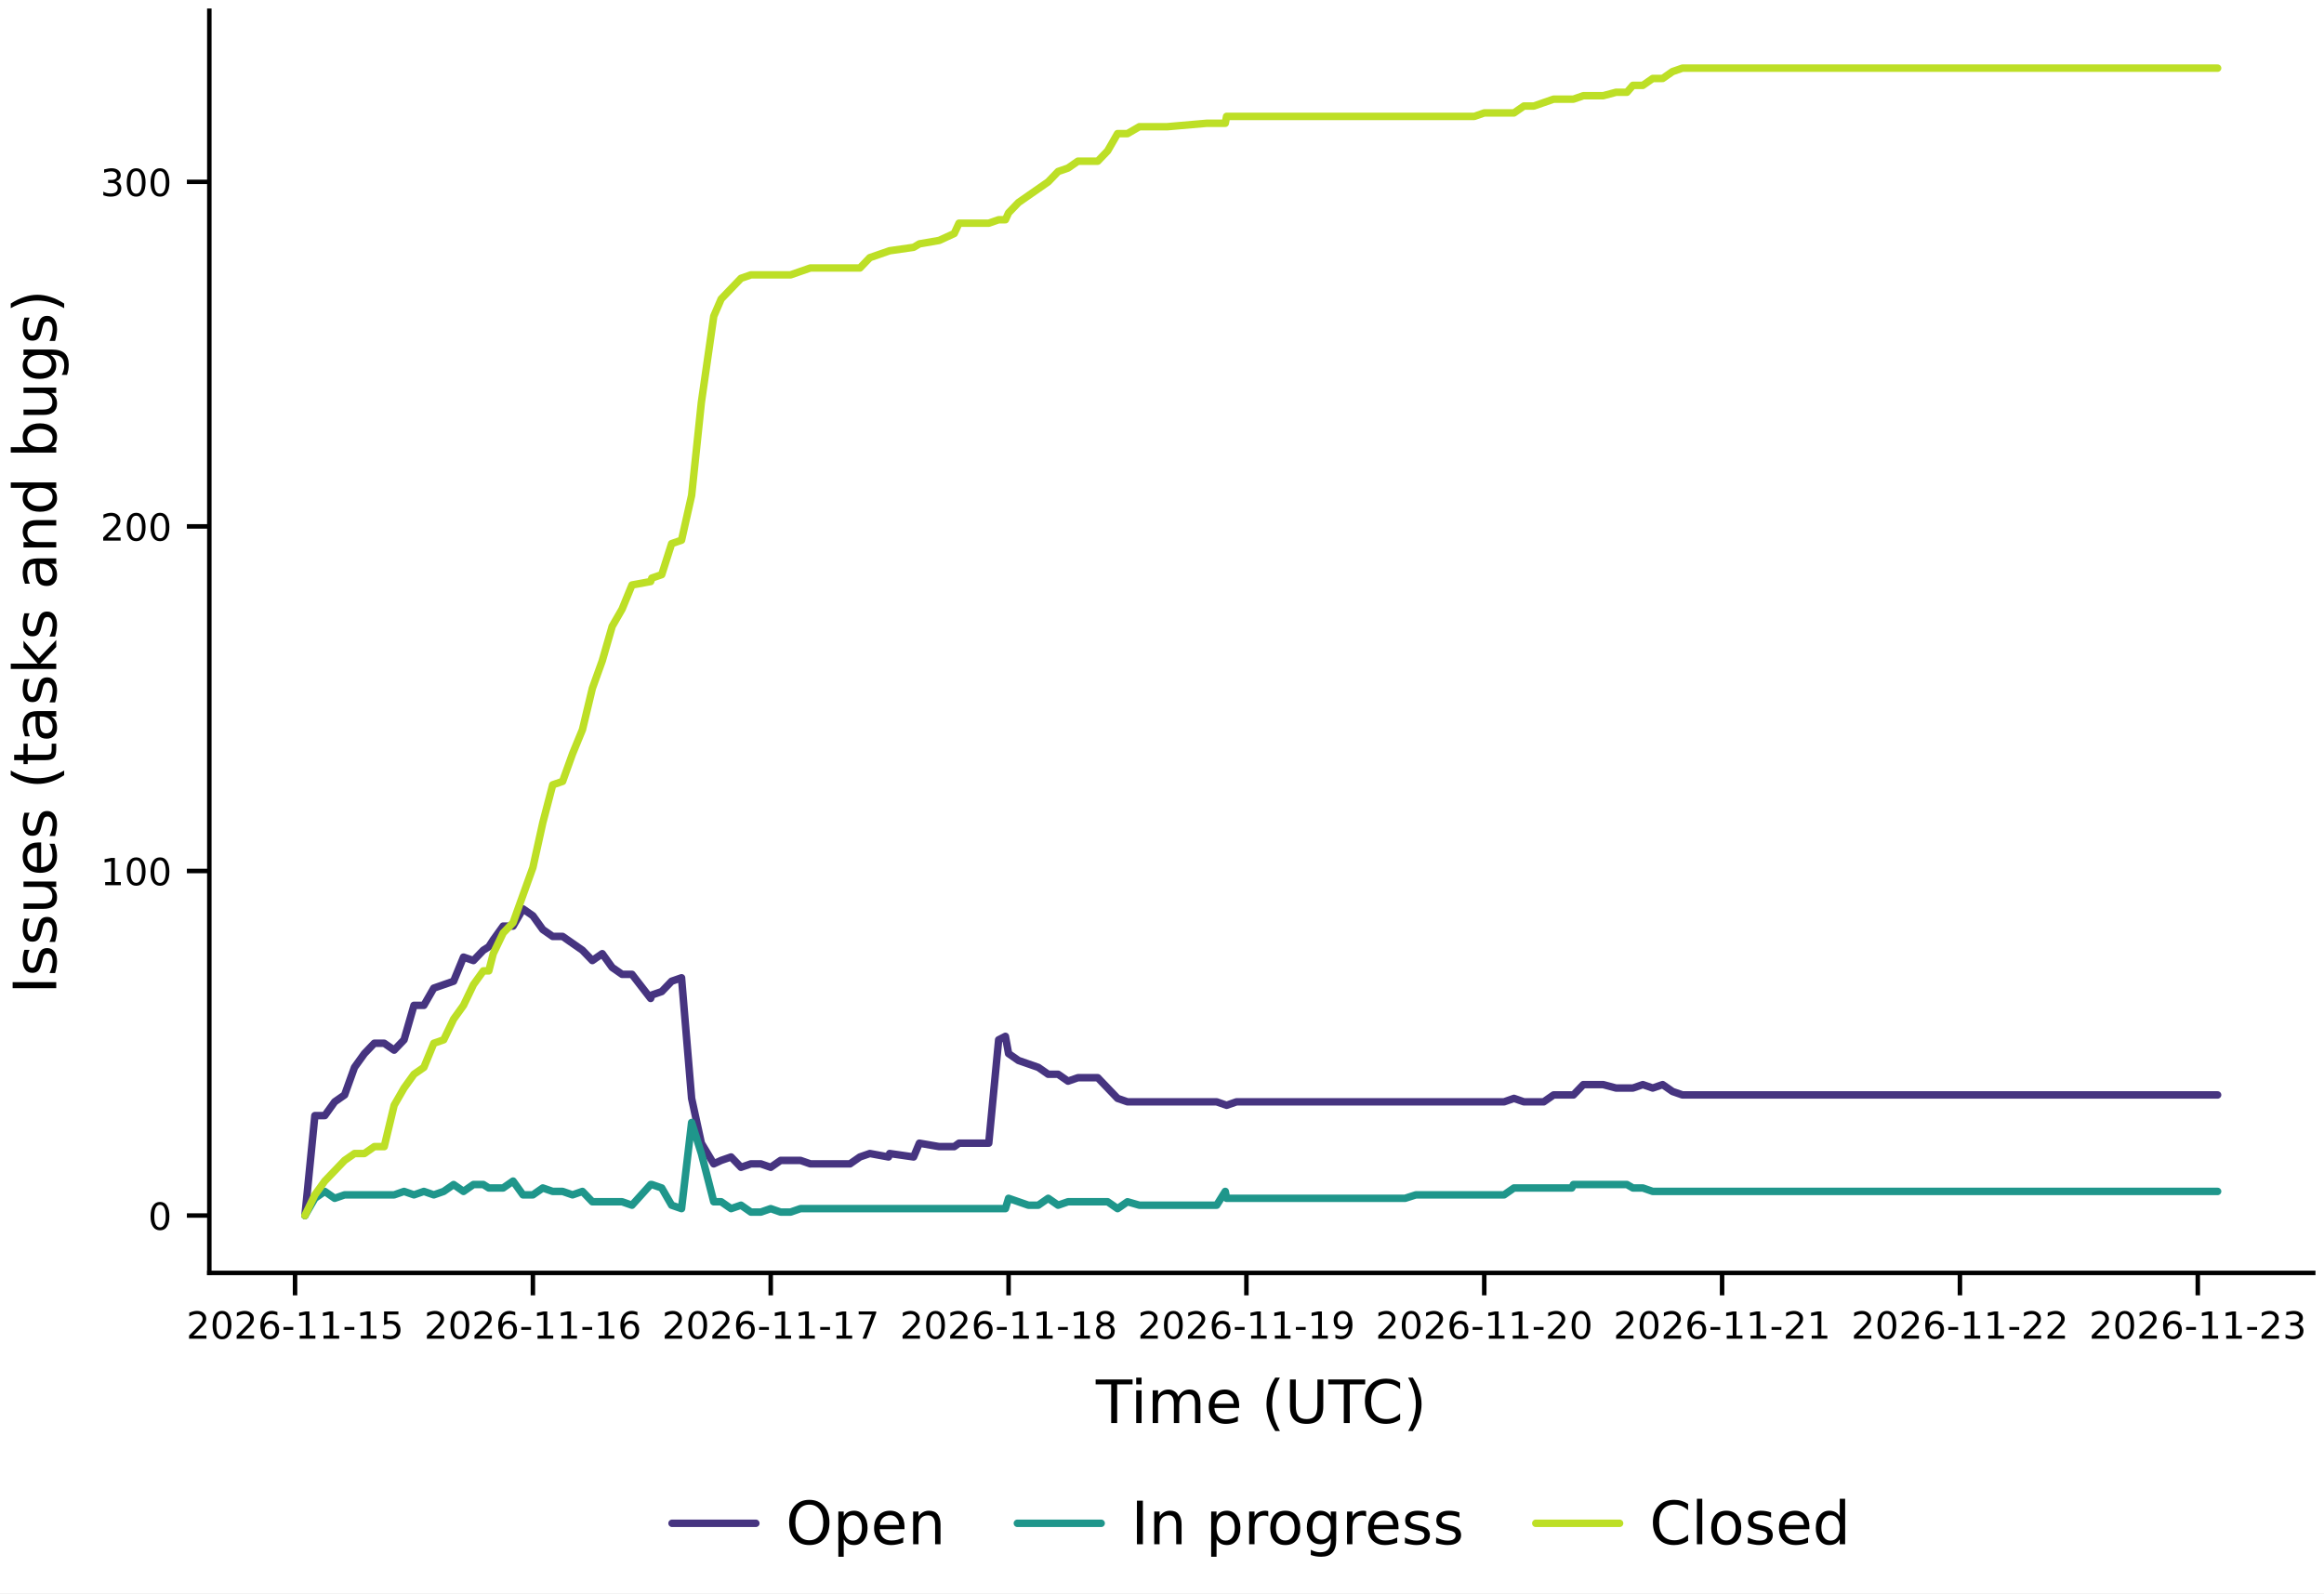
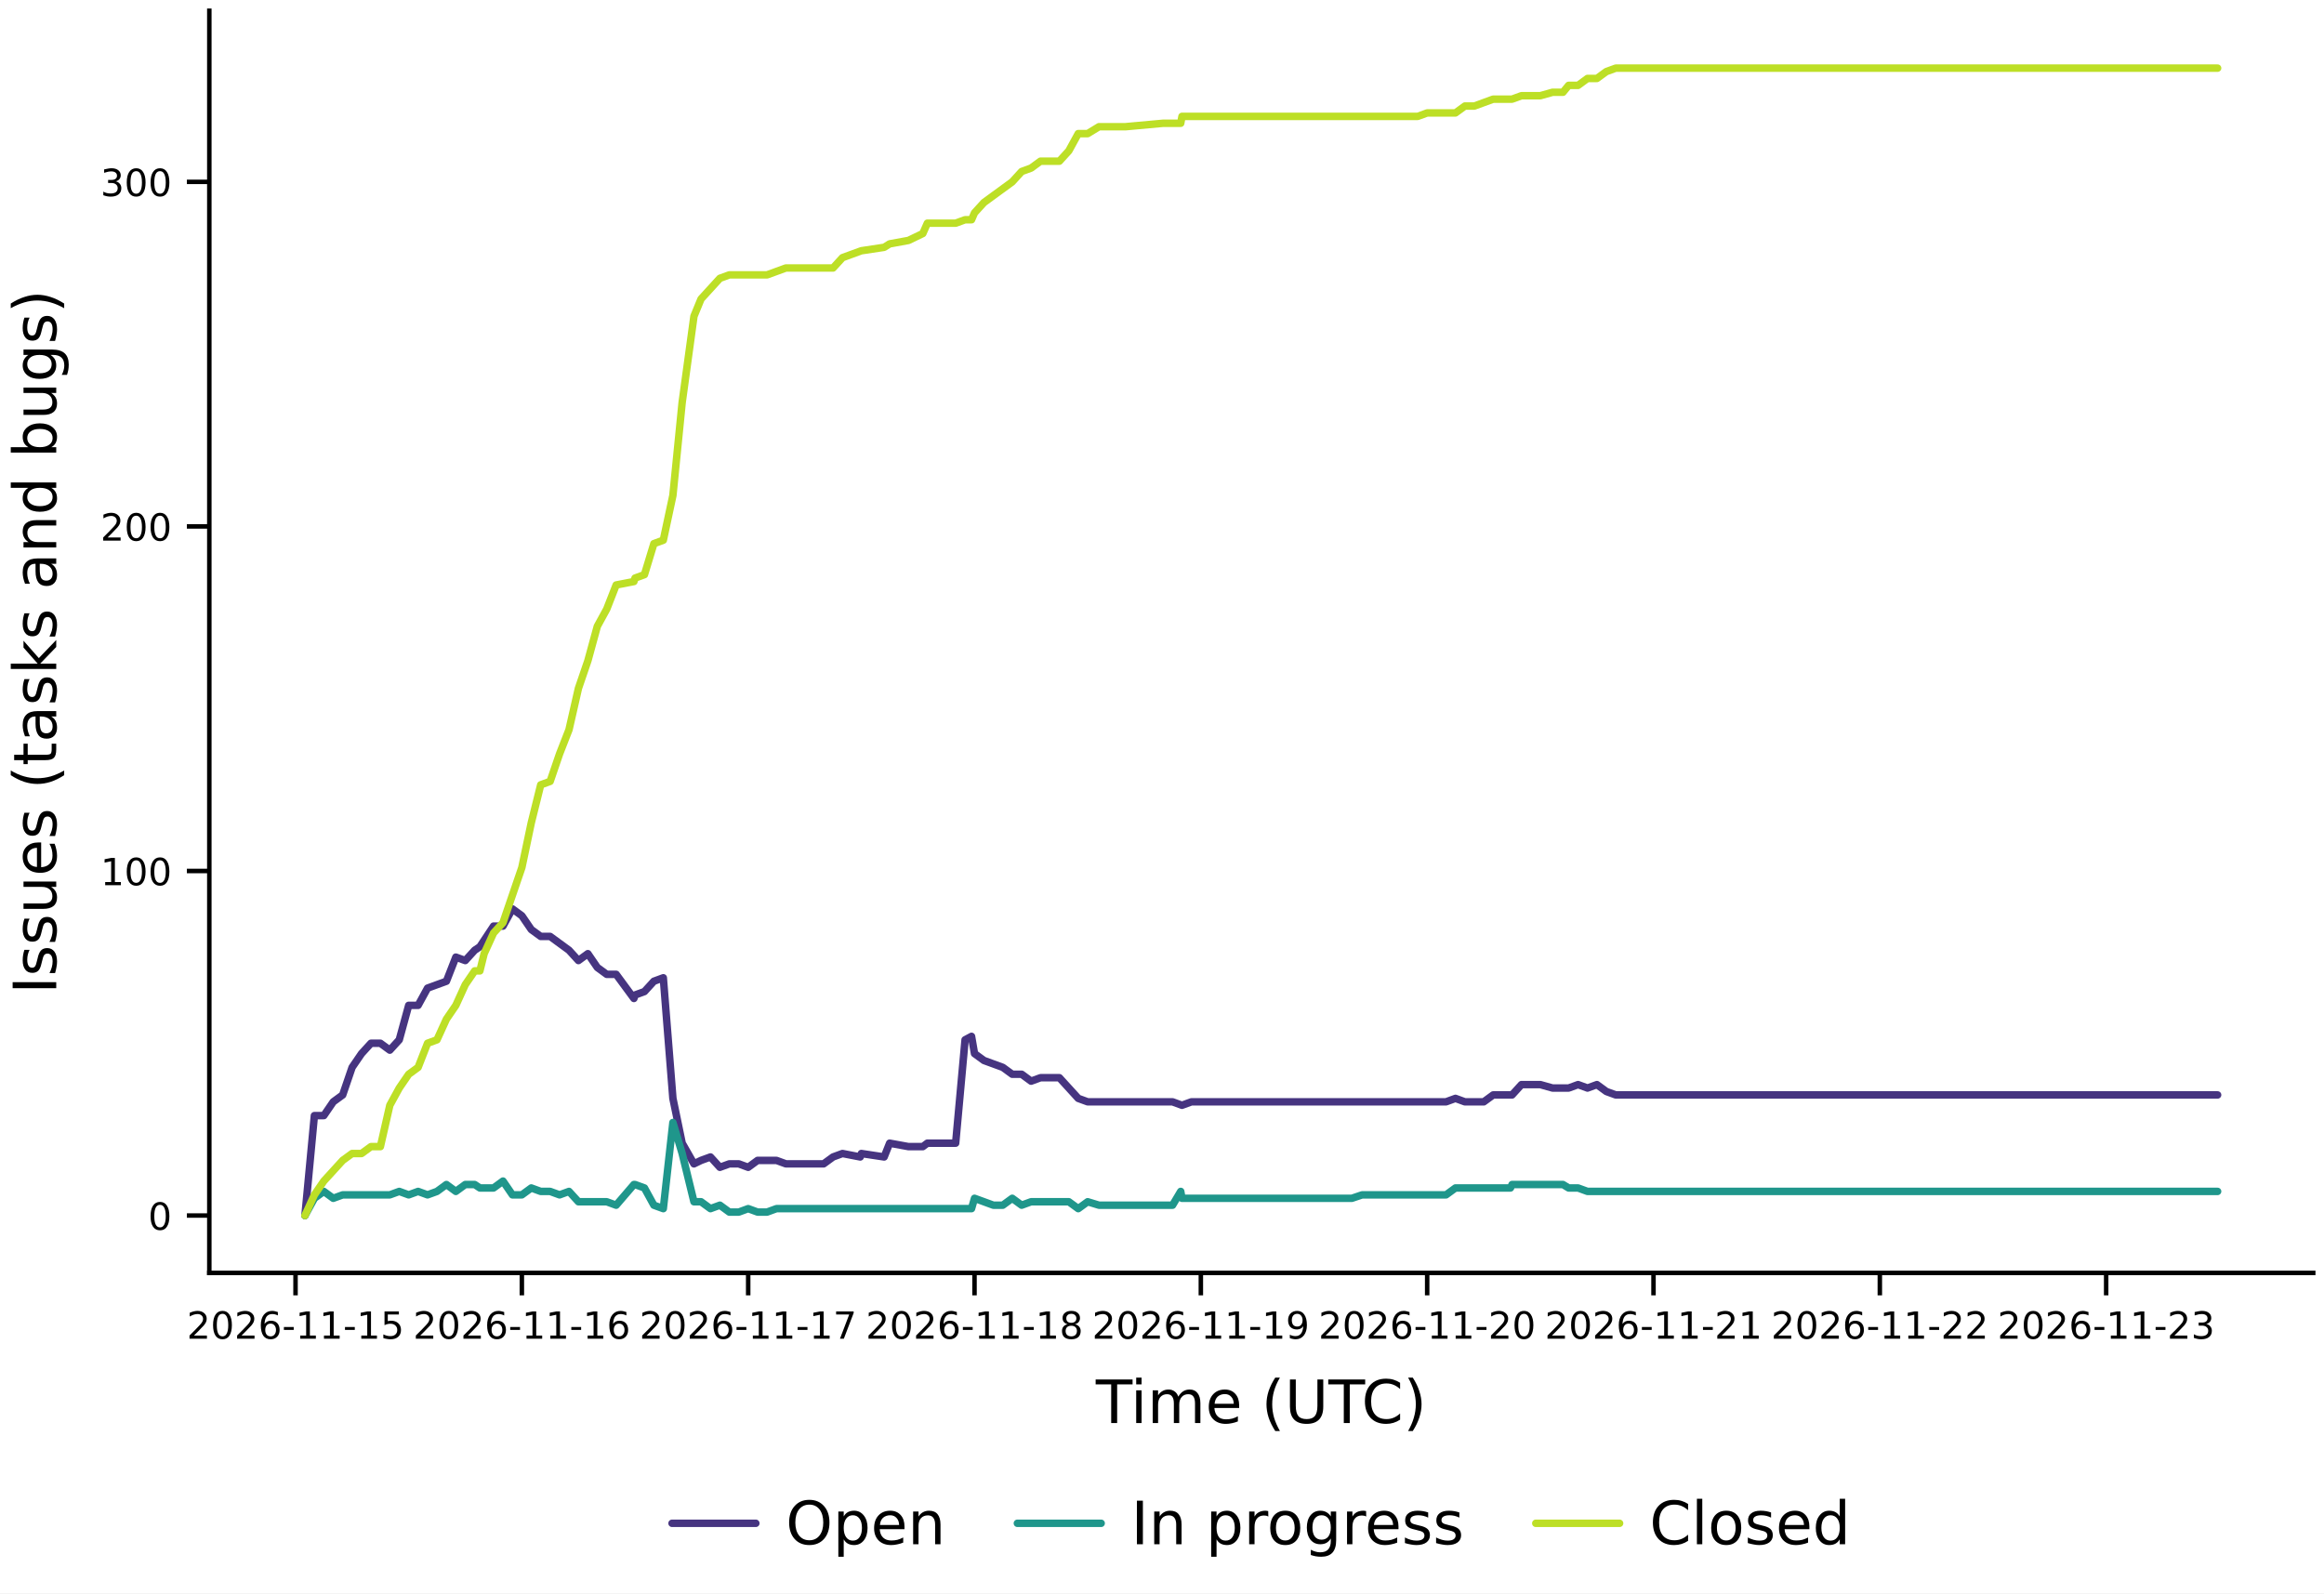
<svg xmlns="http://www.w3.org/2000/svg" xmlns:xlink="http://www.w3.org/1999/xlink" width="310.696pt" height="213.046pt" viewBox="0 0 310.696 213.046" version="1.1">
  <defs>
    <style type="text/css">*{stroke-linejoin: round; stroke-linecap: butt}</style>
  </defs>
  <g id="figure_1">
    <g id="patch_1">
      <path d="M -0 213.046  L 310.696 213.046  L 310.696 0  L -0 0  z " style="fill: #ffffff" />
    </g>
    <g id="axes_1">
      <g id="patch_2">
        <path d="M 27.984 170.203  L 309.256 170.203  L 309.256 1.44  L 27.984 1.44  z " style="fill: #ffffff" />
      </g>
      <g id="matplotlib.axis_1">
        <g id="xtick_1">
          <g id="line2d_1">
            <defs>
-               <path id="md0f4a58e45" d="M 0 0  L 0 3  " style="stroke: #000000; stroke-width: 0.6" />
+               <path id="m32c08019b4" d="M 0 0  L 0 3  " style="stroke: #000000; stroke-width: 0.6" />
            </defs>
            <g>
-               <use xlink:href="#md0f4a58e45" x="39.445" y="170.203" style="stroke: #000000; stroke-width: 0.6" />
+               <use xlink:href="#m32c08019b4" x="39.509" y="170.203" style="stroke: #000000; stroke-width: 0.6" />
            </g>
          </g>
          <g id="text_1">
-             <text style="font-size: 5px; font-family: 'DejaVu Sans', sans-serif; text-anchor: middle" x="39.445" y="179.002" transform="rotate(-0 39.44456 179.0017)">2026-11-15</text>
+             <text style="font-size: 5px; font-family: 'DejaVu Sans', sans-serif; text-anchor: middle" x="39.509" y="179.002" transform="rotate(-0 39.50869 179.0017)">2026-11-15</text>
          </g>
        </g>
        <g id="xtick_2">
          <g id="line2d_2">
            <g>
-               <use xlink:href="#md0f4a58e45" x="71.242" y="170.203" style="stroke: #000000; stroke-width: 0.6" />
+               <use xlink:href="#m32c08019b4" x="69.767" y="170.203" style="stroke: #000000; stroke-width: 0.6" />
            </g>
          </g>
          <g id="text_2">
-             <text style="font-size: 5px; font-family: 'DejaVu Sans', sans-serif; text-anchor: middle" x="71.242" y="179.002" transform="rotate(-0 71.24162 179.0017)">2026-11-16</text>
+             <text style="font-size: 5px; font-family: 'DejaVu Sans', sans-serif; text-anchor: middle" x="69.767" y="179.002" transform="rotate(-0 69.76671 179.0017)">2026-11-16</text>
          </g>
        </g>
        <g id="xtick_3">
          <g id="line2d_3">
            <g>
-               <use xlink:href="#md0f4a58e45" x="103.039" y="170.203" style="stroke: #000000; stroke-width: 0.6" />
+               <use xlink:href="#m32c08019b4" x="100.025" y="170.203" style="stroke: #000000; stroke-width: 0.6" />
            </g>
          </g>
          <g id="text_3">
-             <text style="font-size: 5px; font-family: 'DejaVu Sans', sans-serif; text-anchor: middle" x="103.039" y="179.002" transform="rotate(-0 103.0387 179.0017)">2026-11-17</text>
+             <text style="font-size: 5px; font-family: 'DejaVu Sans', sans-serif; text-anchor: middle" x="100.025" y="179.002" transform="rotate(-0 100.0247 179.0017)">2026-11-17</text>
          </g>
        </g>
        <g id="xtick_4">
          <g id="line2d_4">
            <g>
-               <use xlink:href="#md0f4a58e45" x="134.836" y="170.203" style="stroke: #000000; stroke-width: 0.6" />
+               <use xlink:href="#m32c08019b4" x="130.283" y="170.203" style="stroke: #000000; stroke-width: 0.6" />
            </g>
          </g>
          <g id="text_4">
-             <text style="font-size: 5px; font-family: 'DejaVu Sans', sans-serif; text-anchor: middle" x="134.836" y="179.002" transform="rotate(-0 134.8357 179.0017)">2026-11-18</text>
+             <text style="font-size: 5px; font-family: 'DejaVu Sans', sans-serif; text-anchor: middle" x="130.283" y="179.002" transform="rotate(-0 130.2828 179.0017)">2026-11-18</text>
          </g>
        </g>
        <g id="xtick_5">
          <g id="line2d_5">
            <g>
-               <use xlink:href="#md0f4a58e45" x="166.633" y="170.203" style="stroke: #000000; stroke-width: 0.6" />
+               <use xlink:href="#m32c08019b4" x="160.541" y="170.203" style="stroke: #000000; stroke-width: 0.6" />
            </g>
          </g>
          <g id="text_5">
-             <text style="font-size: 5px; font-family: 'DejaVu Sans', sans-serif; text-anchor: middle" x="166.633" y="179.002" transform="rotate(-0 166.6328 179.0017)">2026-11-19</text>
+             <text style="font-size: 5px; font-family: 'DejaVu Sans', sans-serif; text-anchor: middle" x="160.541" y="179.002" transform="rotate(-0 160.5408 179.0017)">2026-11-19</text>
          </g>
        </g>
        <g id="xtick_6">
          <g id="line2d_6">
            <g>
-               <use xlink:href="#md0f4a58e45" x="198.43" y="170.203" style="stroke: #000000; stroke-width: 0.6" />
+               <use xlink:href="#m32c08019b4" x="190.799" y="170.203" style="stroke: #000000; stroke-width: 0.6" />
            </g>
          </g>
          <g id="text_6">
-             <text style="font-size: 5px; font-family: 'DejaVu Sans', sans-serif; text-anchor: middle" x="198.43" y="179.002" transform="rotate(-0 198.4298 179.0017)">2026-11-20</text>
+             <text style="font-size: 5px; font-family: 'DejaVu Sans', sans-serif; text-anchor: middle" x="190.799" y="179.002" transform="rotate(-0 190.7988 179.0017)">2026-11-20</text>
          </g>
        </g>
        <g id="xtick_7">
          <g id="line2d_7">
            <g>
-               <use xlink:href="#md0f4a58e45" x="230.227" y="170.203" style="stroke: #000000; stroke-width: 0.6" />
+               <use xlink:href="#m32c08019b4" x="221.057" y="170.203" style="stroke: #000000; stroke-width: 0.6" />
            </g>
          </g>
          <g id="text_7">
-             <text style="font-size: 5px; font-family: 'DejaVu Sans', sans-serif; text-anchor: middle" x="230.227" y="179.002" transform="rotate(-0 230.2269 179.0017)">2026-11-21</text>
+             <text style="font-size: 5px; font-family: 'DejaVu Sans', sans-serif; text-anchor: middle" x="221.057" y="179.002" transform="rotate(-0 221.0568 179.0017)">2026-11-21</text>
          </g>
        </g>
        <g id="xtick_8">
          <g id="line2d_8">
            <g>
-               <use xlink:href="#md0f4a58e45" x="262.024" y="170.203" style="stroke: #000000; stroke-width: 0.6" />
+               <use xlink:href="#m32c08019b4" x="251.315" y="170.203" style="stroke: #000000; stroke-width: 0.6" />
            </g>
          </g>
          <g id="text_8">
-             <text style="font-size: 5px; font-family: 'DejaVu Sans', sans-serif; text-anchor: middle" x="262.024" y="179.002" transform="rotate(-0 262.0239 179.0017)">2026-11-22</text>
+             <text style="font-size: 5px; font-family: 'DejaVu Sans', sans-serif; text-anchor: middle" x="251.315" y="179.002" transform="rotate(-0 251.3149 179.0017)">2026-11-22</text>
          </g>
        </g>
        <g id="xtick_9">
          <g id="line2d_9">
            <g>
-               <use xlink:href="#md0f4a58e45" x="293.821" y="170.203" style="stroke: #000000; stroke-width: 0.6" />
+               <use xlink:href="#m32c08019b4" x="281.573" y="170.203" style="stroke: #000000; stroke-width: 0.6" />
            </g>
          </g>
          <g id="text_9">
-             <text style="font-size: 5px; font-family: 'DejaVu Sans', sans-serif; text-anchor: middle" x="293.821" y="179.002" transform="rotate(-0 293.821 179.0017)">2026-11-23</text>
+             <text style="font-size: 5px; font-family: 'DejaVu Sans', sans-serif; text-anchor: middle" x="281.573" y="179.002" transform="rotate(-0 281.5729 179.0017)">2026-11-23</text>
          </g>
        </g>
        <g id="text_10">
          <text style="font-size: 8px; font-family: 'DejaVu Sans', sans-serif; text-anchor: middle" x="168.62" y="190.282" transform="rotate(-0 168.6201 190.2816)">Time (UTC)</text>
        </g>
      </g>
      <g id="matplotlib.axis_2">
        <g id="ytick_1">
          <g id="line2d_10">
            <defs>
-               <path id="ma9fd72a100" d="M 0 0  L -3 0  " style="stroke: #000000; stroke-width: 0.6" />
+               <path id="mdcf9b377f0" d="M 0 0  L -3 0  " style="stroke: #000000; stroke-width: 0.6" />
            </defs>
            <g>
-               <use xlink:href="#ma9fd72a100" x="27.984" y="162.532" style="stroke: #000000; stroke-width: 0.6" />
+               <use xlink:href="#mdcf9b377f0" x="27.984" y="162.532" style="stroke: #000000; stroke-width: 0.6" />
            </g>
          </g>
          <g id="text_11">
            <text style="font-size: 5px; font-family: 'DejaVu Sans', sans-serif; text-anchor: end" x="22.984" y="164.431" transform="rotate(-0 22.98438 164.4312)">0</text>
          </g>
        </g>
        <g id="ytick_2">
          <g id="line2d_11">
            <g>
-               <use xlink:href="#ma9fd72a100" x="27.984" y="116.46" style="stroke: #000000; stroke-width: 0.6" />
+               <use xlink:href="#mdcf9b377f0" x="27.984" y="116.46" style="stroke: #000000; stroke-width: 0.6" />
            </g>
          </g>
          <g id="text_12">
            <text style="font-size: 5px; font-family: 'DejaVu Sans', sans-serif; text-anchor: end" x="22.984" y="118.359" transform="rotate(-0 22.98438 118.3589)">100</text>
          </g>
        </g>
        <g id="ytick_3">
          <g id="line2d_12">
            <g>
-               <use xlink:href="#ma9fd72a100" x="27.984" y="70.387" style="stroke: #000000; stroke-width: 0.6" />
+               <use xlink:href="#mdcf9b377f0" x="27.984" y="70.387" style="stroke: #000000; stroke-width: 0.6" />
            </g>
          </g>
          <g id="text_13">
            <text style="font-size: 5px; font-family: 'DejaVu Sans', sans-serif; text-anchor: end" x="22.984" y="72.287" transform="rotate(-0 22.98438 72.28662)">200</text>
          </g>
        </g>
        <g id="ytick_4">
          <g id="line2d_13">
            <g>
-               <use xlink:href="#ma9fd72a100" x="27.984" y="24.315" style="stroke: #000000; stroke-width: 0.6" />
+               <use xlink:href="#mdcf9b377f0" x="27.984" y="24.315" style="stroke: #000000; stroke-width: 0.6" />
            </g>
          </g>
          <g id="text_14">
            <text style="font-size: 5px; font-family: 'DejaVu Sans', sans-serif; text-anchor: end" x="22.984" y="26.214" transform="rotate(-0 22.98438 26.21431)">300</text>
          </g>
        </g>
        <g id="text_15">
          <text style="font-size: 8px; font-family: 'DejaVu Sans', sans-serif; text-anchor: middle" x="7.519" y="85.821" transform="rotate(-90 7.51875 85.82143)">Issues (tasks and bugs)</text>
        </g>
      </g>
      <g id="line2d_14">
-         <path d="M 40.769 162.532  L 42.094 149.171  L 43.419 149.171  L 44.744 147.328  L 46.069 146.407  L 47.394 142.721  L 48.719 140.878  L 50.044 139.496  L 51.368 139.496  L 52.693 140.417  L 54.018 139.035  L 55.343 134.428  L 56.668 134.428  L 57.993 132.124  L 60.643 131.203  L 61.967 127.978  L 63.292 128.438  L 64.617 127.056  L 65.346 126.595  L 65.942 125.674  L 67.267 123.831  L 68.592 123.831  L 69.917 121.527  L 71.242 122.449  L 72.566 124.292  L 73.891 125.213  L 75.216 125.213  L 77.866 127.056  L 79.191 128.438  L 80.516 127.517  L 81.841 129.36  L 83.166 130.281  L 84.49 130.281  L 86.986 133.506  L 87.14 133.046  L 88.465 132.585  L 89.79 131.203  L 91.115 130.742  L 92.462 146.867  L 93.765 152.857  L 95.421 155.621  L 96.414 155.16  L 97.739 154.7  L 99.064 156.082  L 100.389 155.621  L 101.714 155.621  L 103.039 156.082  L 104.364 155.16  L 107.013 155.16  L 108.338 155.621  L 113.638 155.621  L 114.963 154.7  L 116.287 154.239  L 118.783 154.7  L 118.937 154.239  L 122.139 154.7  L 122.912 152.857  L 125.562 153.317  L 127.571 153.317  L 128.211 152.857  L 132.186 152.857  L 133.511 139.035  L 134.416 138.574  L 134.836 140.878  L 136.161 141.799  L 138.81 142.721  L 140.135 143.642  L 141.46 143.642  L 142.785 144.564  L 144.11 144.103  L 146.76 144.103  L 149.409 146.867  L 150.734 147.328  L 162.658 147.328  L 163.983 147.789  L 165.308 147.328  L 201.08 147.328  L 202.404 146.867  L 203.729 147.328  L 206.379 147.328  L 207.704 146.407  L 210.354 146.407  L 211.679 145.024  L 214.328 145.024  L 216.051 145.485  L 218.303 145.485  L 219.628 145.024  L 220.953 145.485  L 222.278 145.024  L 223.603 145.946  L 224.927 146.407  L 296.471 146.407  L 296.471 146.407  " clip-path="url(#p2df9a9c3df)" style="fill: none; stroke: #463480; stroke-linecap: round" />
+         <path d="M 40.769 162.532  L 42.03 149.171  L 43.291 149.171  L 44.552 147.328  L 45.812 146.407  L 47.073 142.721  L 48.334 140.878  L 49.595 139.496  L 50.855 139.496  L 52.116 140.417  L 53.377 139.035  L 54.638 134.428  L 55.898 134.428  L 57.159 132.124  L 59.681 131.203  L 60.941 127.978  L 62.202 128.438  L 63.463 127.056  L 64.156 126.595  L 65.984 123.831  L 67.245 123.831  L 68.506 121.527  L 69.767 122.449  L 71.027 124.292  L 72.288 125.213  L 73.549 125.213  L 76.07 127.056  L 77.331 128.438  L 78.592 127.517  L 79.853 129.36  L 81.113 130.281  L 82.374 130.281  L 84.749 133.506  L 84.896 133.046  L 86.156 132.585  L 87.417 131.203  L 88.678 130.742  L 89.96 146.867  L 91.199 152.857  L 92.775 155.621  L 93.721 155.16  L 94.982 154.7  L 96.242 156.082  L 97.503 155.621  L 98.764 155.621  L 100.025 156.082  L 101.285 155.16  L 103.807 155.16  L 105.068 155.621  L 110.111 155.621  L 111.371 154.7  L 112.632 154.239  L 115.007 154.7  L 115.154 154.239  L 118.201 154.7  L 118.936 152.857  L 121.458 153.317  L 123.37 153.317  L 123.979 152.857  L 127.761 152.857  L 129.022 139.035  L 129.884 138.574  L 130.283 140.878  L 131.544 141.799  L 134.065 142.721  L 135.326 143.642  L 136.587 143.642  L 137.847 144.564  L 139.108 144.103  L 141.63 144.103  L 144.151 146.867  L 145.412 147.328  L 156.759 147.328  L 158.019 147.789  L 159.28 147.328  L 193.32 147.328  L 194.581 146.867  L 195.842 147.328  L 198.363 147.328  L 199.624 146.407  L 202.146 146.407  L 203.406 145.024  L 205.928 145.024  L 207.567 145.485  L 209.71 145.485  L 210.971 145.024  L 212.232 145.485  L 213.492 145.024  L 214.753 145.946  L 216.014 146.407  L 296.471 146.407  L 296.471 146.407  " clip-path="url(#p445f59a543)" style="fill: none; stroke: #463480; stroke-linecap: round" />
      </g>
      <g id="line2d_15">
-         <path d="M 40.769 162.532  L 42.094 160.228  L 43.419 159.307  L 44.744 160.228  L 46.069 159.767  L 52.693 159.767  L 54.018 159.307  L 55.343 159.767  L 56.668 159.307  L 57.993 159.767  L 59.318 159.307  L 60.643 158.385  L 61.967 159.307  L 63.292 158.385  L 64.617 158.385  L 65.346 158.846  L 67.267 158.846  L 68.592 157.925  L 69.917 159.767  L 71.242 159.767  L 72.566 158.846  L 73.891 159.307  L 75.216 159.307  L 76.541 159.767  L 77.866 159.307  L 79.191 160.689  L 83.166 160.689  L 84.49 161.15  L 86.986 158.385  L 87.14 158.385  L 88.465 158.846  L 89.79 161.15  L 91.115 161.61  L 92.462 150.092  L 93.765 154.239  L 95.421 160.689  L 96.414 160.689  L 97.739 161.61  L 99.064 161.15  L 100.389 162.071  L 101.714 162.071  L 103.039 161.61  L 104.364 162.071  L 105.688 162.071  L 107.013 161.61  L 134.416 161.61  L 134.836 160.228  L 137.485 161.15  L 138.81 161.15  L 140.135 160.228  L 141.46 161.15  L 142.785 160.689  L 148.084 160.689  L 149.409 161.61  L 150.734 160.689  L 152.324 161.15  L 162.658 161.15  L 163.806 159.307  L 163.983 160.228  L 187.853 160.228  L 189.288 159.767  L 201.08 159.767  L 202.404 158.846  L 210.133 158.846  L 210.354 158.385  L 217.508 158.385  L 218.303 158.846  L 219.628 158.846  L 220.953 159.307  L 296.471 159.307  L 296.471 159.307  " clip-path="url(#p2df9a9c3df)" style="fill: none; stroke: #1f968b; stroke-linecap: round" />
+         <path d="M 40.769 162.532  L 42.03 160.228  L 43.291 159.307  L 44.552 160.228  L 45.812 159.767  L 52.116 159.767  L 53.377 159.307  L 54.638 159.767  L 55.898 159.307  L 57.159 159.767  L 58.42 159.307  L 59.681 158.385  L 60.941 159.307  L 62.202 158.385  L 63.463 158.385  L 64.156 158.846  L 65.984 158.846  L 67.245 157.925  L 68.506 159.767  L 69.767 159.767  L 71.027 158.846  L 72.288 159.307  L 73.549 159.307  L 74.81 159.767  L 76.07 159.307  L 77.331 160.689  L 81.113 160.689  L 82.374 161.15  L 84.749 158.385  L 84.896 158.385  L 86.156 158.846  L 87.417 161.15  L 88.678 161.61  L 89.96 150.092  L 91.199 154.239  L 92.775 160.689  L 93.721 160.689  L 94.982 161.61  L 96.242 161.15  L 97.503 162.071  L 98.764 162.071  L 100.025 161.61  L 101.285 162.071  L 102.546 162.071  L 103.807 161.61  L 129.884 161.61  L 130.283 160.228  L 132.804 161.15  L 134.065 161.15  L 135.326 160.228  L 136.587 161.15  L 137.847 160.689  L 142.89 160.689  L 144.151 161.61  L 145.412 160.689  L 146.925 161.15  L 156.759 161.15  L 157.851 159.307  L 158.019 160.228  L 180.734 160.228  L 182.1 159.767  L 193.32 159.767  L 194.581 158.846  L 201.935 158.846  L 202.146 158.385  L 208.954 158.385  L 209.71 158.846  L 210.971 158.846  L 212.232 159.307  L 296.471 159.307  L 296.471 159.307  " clip-path="url(#p445f59a543)" style="fill: none; stroke: #1f968b; stroke-linecap: round" />
      </g>
      <g id="line2d_16">
-         <path d="M 40.769 162.532  L 42.094 159.767  L 43.419 157.925  L 46.069 155.16  L 47.394 154.239  L 48.719 154.239  L 50.044 153.317  L 51.368 153.317  L 52.693 147.789  L 54.018 145.485  L 55.343 143.642  L 56.668 142.721  L 57.993 139.496  L 59.318 139.035  L 60.643 136.271  L 61.967 134.428  L 63.292 131.663  L 64.617 129.82  L 65.346 129.82  L 65.942 127.517  L 67.267 124.753  L 68.592 123.37  L 71.242 115.999  L 72.566 110.009  L 73.891 104.941  L 75.216 104.481  L 76.541 100.795  L 77.866 97.57  L 79.191 92.041  L 80.516 88.355  L 81.841 83.748  L 83.166 81.445  L 84.49 78.22  L 86.986 77.759  L 87.14 77.298  L 88.465 76.837  L 89.79 72.691  L 91.115 72.23  L 92.462 66.241  L 93.765 53.801  L 95.421 42.283  L 96.414 39.979  L 99.064 37.215  L 100.389 36.754  L 105.688 36.754  L 108.338 35.833  L 114.963 35.833  L 116.287 34.451  L 118.937 33.529  L 122.139 33.069  L 122.912 32.608  L 125.562 32.147  L 127.571 31.226  L 128.211 29.844  L 132.186 29.844  L 133.511 29.383  L 134.416 29.383  L 134.836 28.461  L 136.161 27.079  L 140.135 24.315  L 141.46 22.933  L 142.785 22.472  L 144.11 21.551  L 146.76 21.551  L 148.084 20.168  L 149.409 17.865  L 150.734 17.865  L 152.324 16.943  L 156.034 16.943  L 161.333 16.483  L 163.806 16.483  L 163.983 15.561  L 197.105 15.561  L 198.43 15.1  L 202.404 15.1  L 203.729 14.179  L 205.054 14.179  L 207.704 13.258  L 210.354 13.258  L 211.679 12.797  L 214.328 12.797  L 216.051 12.336  L 217.508 12.336  L 218.303 11.415  L 219.628 11.415  L 220.953 10.493  L 222.278 10.493  L 223.603 9.572  L 224.927 9.111  L 296.471 9.111  L 296.471 9.111  " clip-path="url(#p2df9a9c3df)" style="fill: none; stroke: #bddf26; stroke-linecap: round" />
+         <path d="M 40.769 162.532  L 42.03 159.767  L 43.291 157.925  L 45.812 155.16  L 47.073 154.239  L 48.334 154.239  L 49.595 153.317  L 50.855 153.317  L 52.116 147.789  L 53.377 145.485  L 54.638 143.642  L 55.898 142.721  L 57.159 139.496  L 58.42 139.035  L 59.681 136.271  L 60.941 134.428  L 62.202 131.663  L 63.463 129.82  L 64.156 129.82  L 64.724 127.517  L 65.984 124.753  L 67.245 123.37  L 69.767 115.999  L 71.027 110.009  L 72.288 104.941  L 73.549 104.481  L 74.81 100.795  L 76.07 97.57  L 77.331 92.041  L 78.592 88.355  L 79.853 83.748  L 81.113 81.445  L 82.374 78.22  L 84.749 77.759  L 84.896 77.298  L 86.156 76.837  L 87.417 72.691  L 88.678 72.23  L 89.96 66.241  L 91.199 53.801  L 92.775 42.283  L 93.721 39.979  L 96.242 37.215  L 97.503 36.754  L 102.546 36.754  L 105.068 35.833  L 111.371 35.833  L 112.632 34.451  L 115.154 33.529  L 118.201 33.069  L 118.936 32.608  L 121.458 32.147  L 123.37 31.226  L 123.979 29.844  L 127.761 29.844  L 129.022 29.383  L 129.884 29.383  L 130.283 28.461  L 131.544 27.079  L 135.326 24.315  L 136.587 22.933  L 137.847 22.472  L 139.108 21.551  L 141.63 21.551  L 142.89 20.168  L 144.151 17.865  L 145.412 17.865  L 146.925 16.943  L 150.455 16.943  L 155.498 16.483  L 157.851 16.483  L 158.019 15.561  L 189.538 15.561  L 190.799 15.1  L 194.581 15.1  L 195.842 14.179  L 197.103 14.179  L 199.624 13.258  L 202.146 13.258  L 203.406 12.797  L 205.928 12.797  L 207.567 12.336  L 208.954 12.336  L 209.71 11.415  L 210.971 11.415  L 212.232 10.493  L 213.492 10.493  L 214.753 9.572  L 216.014 9.111  L 296.471 9.111  L 296.471 9.111  " clip-path="url(#p445f59a543)" style="fill: none; stroke: #bddf26; stroke-linecap: round" />
      </g>
      <g id="patch_3">
        <path d="M 27.984 170.203  L 27.984 1.44  " style="fill: none; stroke: #000000; stroke-width: 0.6; stroke-linejoin: miter; stroke-linecap: square" />
      </g>
      <g id="patch_4">
        <path d="M 27.984 170.203  L 309.256 170.203  " style="fill: none; stroke: #000000; stroke-width: 0.6; stroke-linejoin: miter; stroke-linecap: square" />
      </g>
      <g id="legend_1">
        <g id="line2d_17">
          <path d="M 89.846 203.684  L 95.446 203.684  L 101.046 203.684  " style="fill: none; stroke: #463480; stroke-linecap: round" />
        </g>
        <g id="text_16">
          <text style="font-size: 8px; font-family: 'DejaVu Sans', sans-serif; text-anchor: start" x="105.046" y="206.484" transform="rotate(-0 105.0457 206.4837)">Open</text>
        </g>
        <g id="line2d_18">
          <path d="M 136.014 203.684  L 141.614 203.684  L 147.214 203.684  " style="fill: none; stroke: #1f968b; stroke-linecap: round" />
        </g>
        <g id="text_17">
          <text style="font-size: 8px; font-family: 'DejaVu Sans', sans-serif; text-anchor: start" x="151.214" y="206.484" transform="rotate(-0 151.2145 206.4837)">In progress</text>
        </g>
        <g id="line2d_19">
          <path d="M 205.322 203.684  L 210.922 203.684  L 216.522 203.684  " style="fill: none; stroke: #bddf26; stroke-linecap: round" />
        </g>
        <g id="text_18">
          <text style="font-size: 8px; font-family: 'DejaVu Sans', sans-serif; text-anchor: start" x="220.522" y="206.484" transform="rotate(-0 220.522 206.4837)">Closed</text>
        </g>
      </g>
    </g>
  </g>
  <defs>
-     <clipPath id="p2df9a9c3df">
+     <clipPath id="p445f59a543">
      <rect x="27.984" y="1.44" width="281.271" height="168.763" />
    </clipPath>
  </defs>
</svg>
